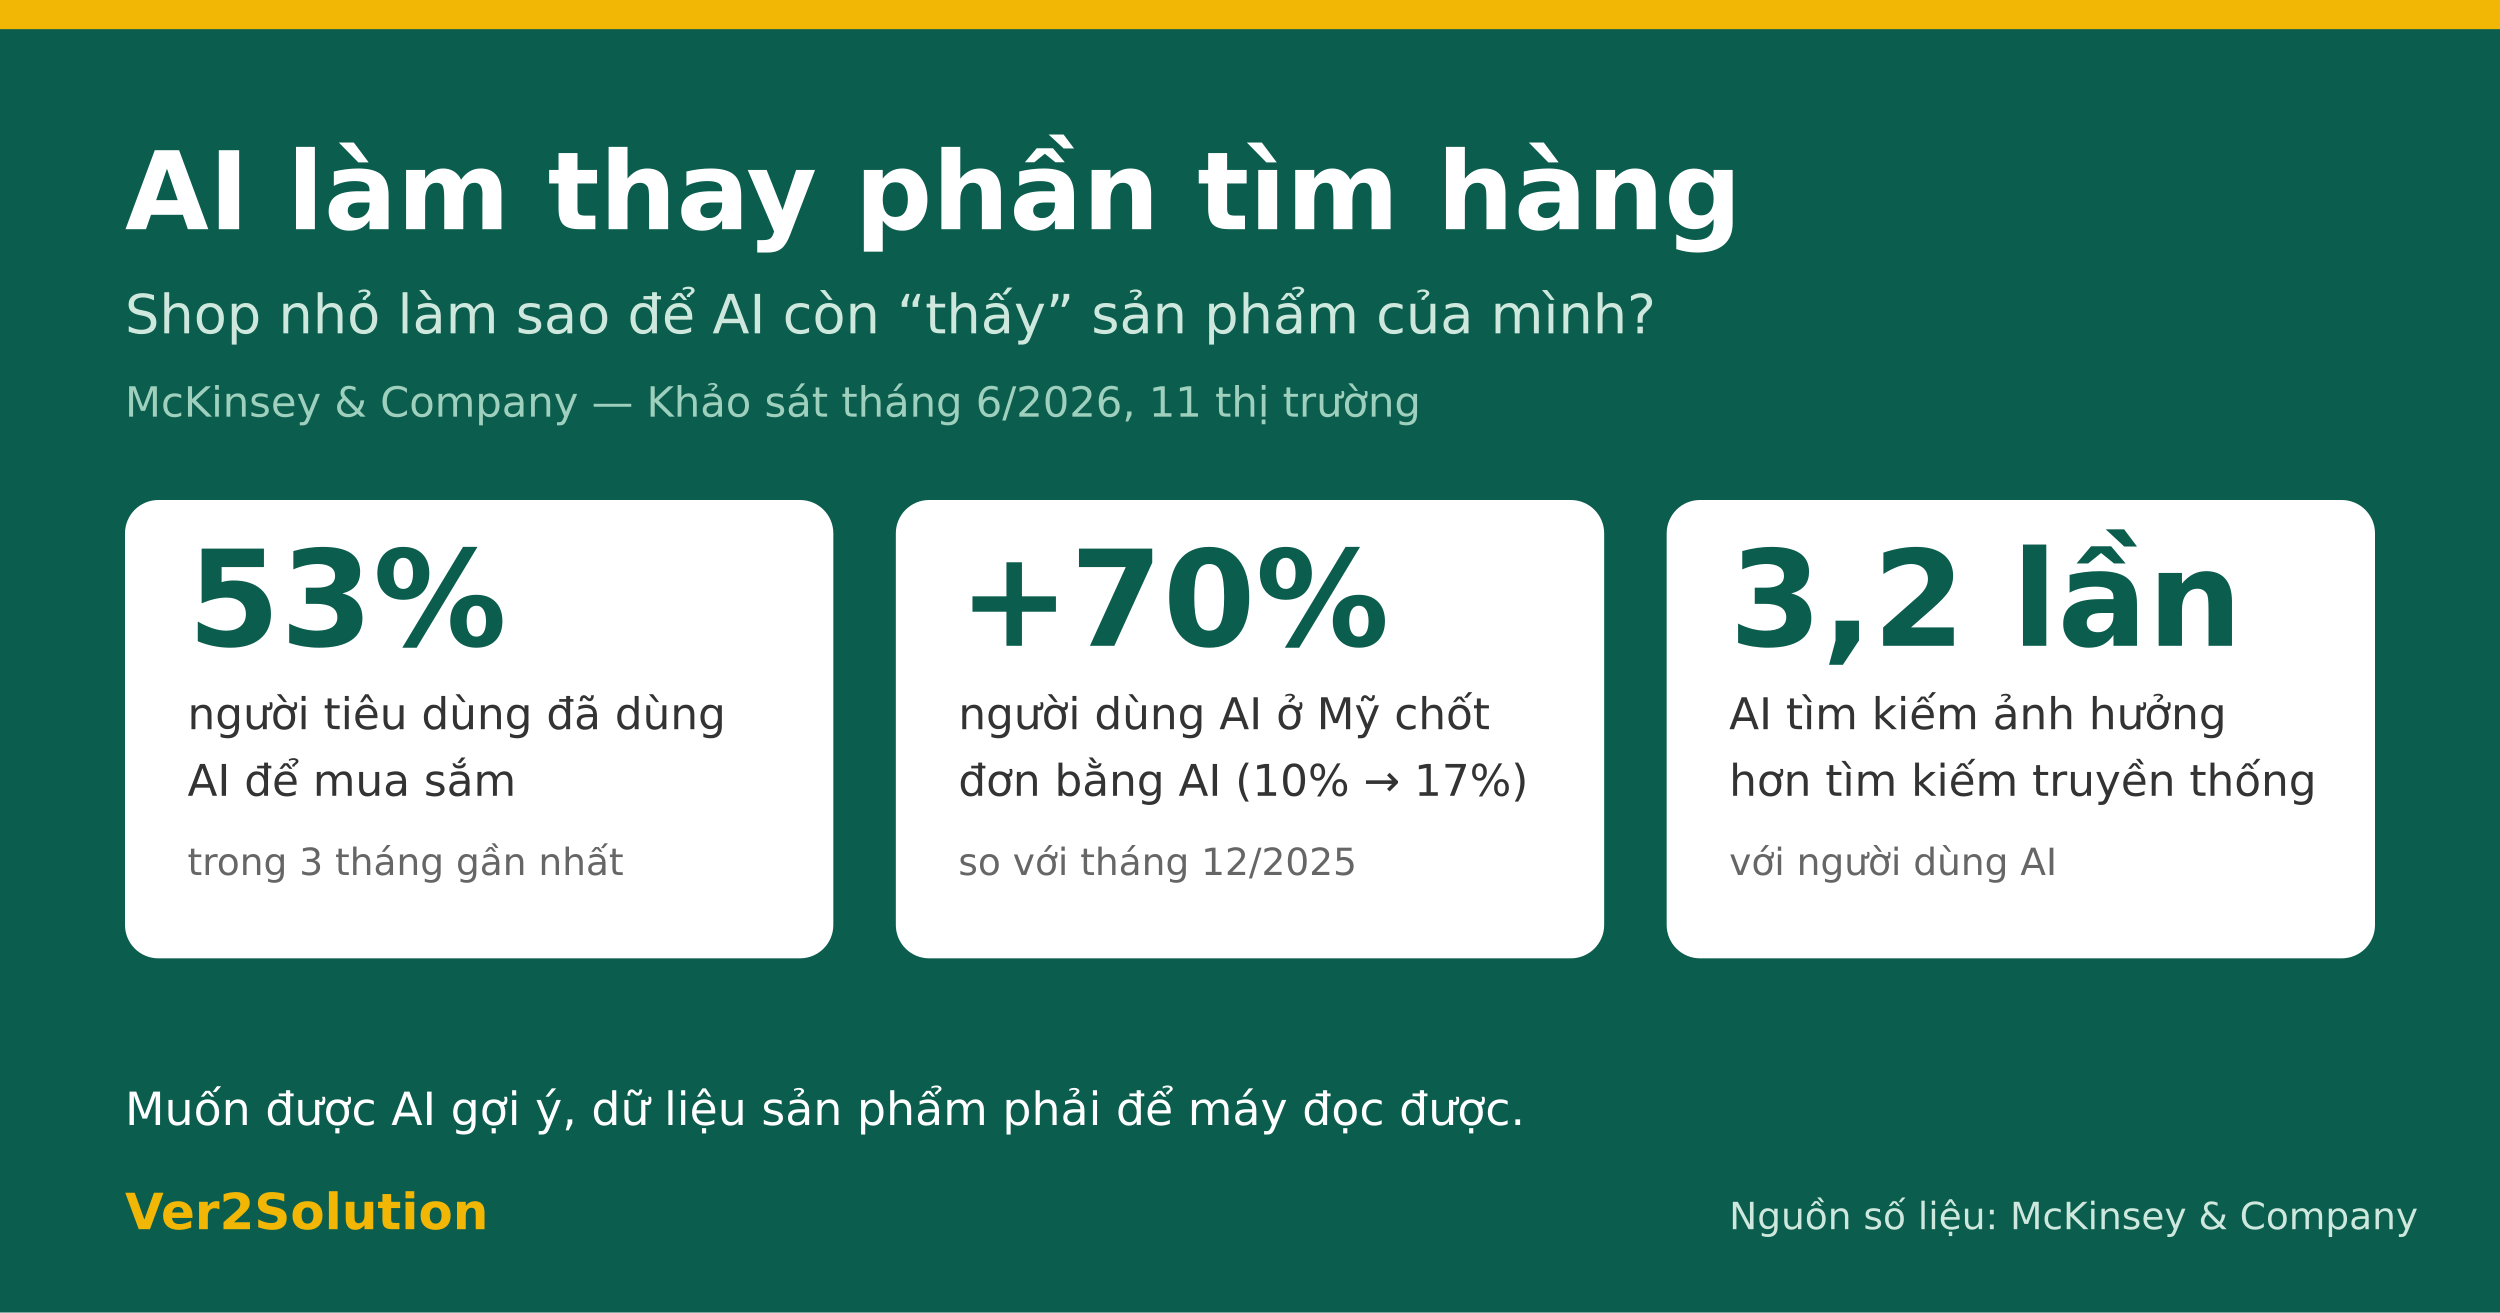
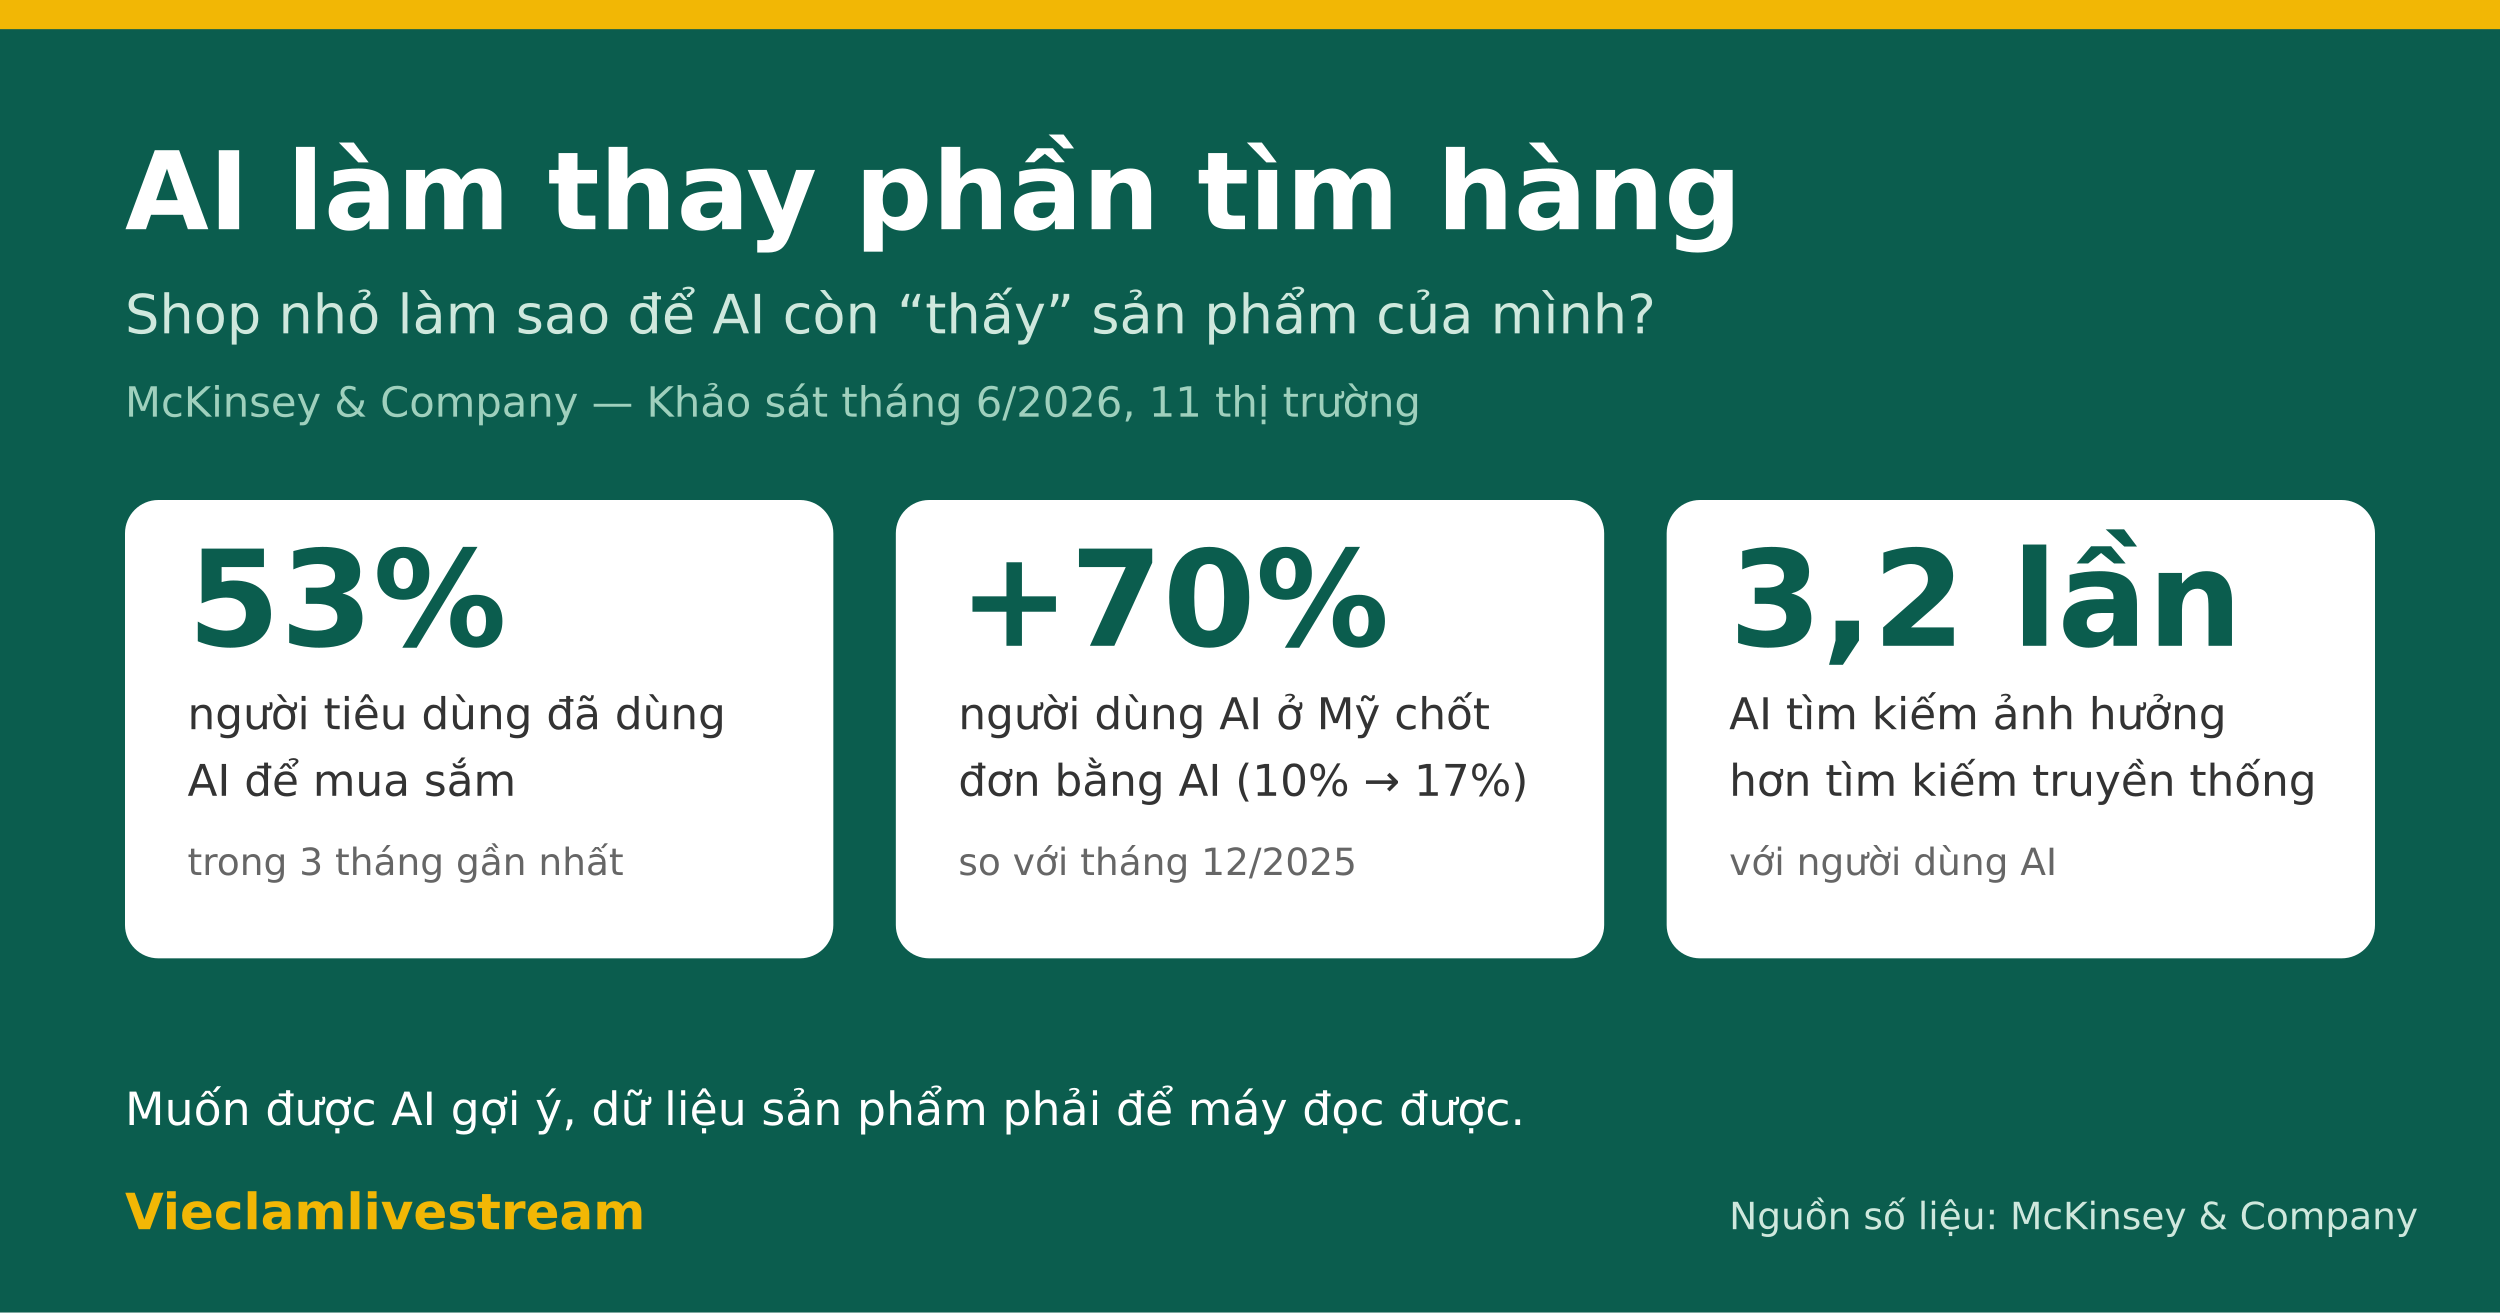
<svg xmlns="http://www.w3.org/2000/svg" width="1200" height="630" viewBox="0 0 1200 630">
  <rect width="1200" height="630" fill="#0b5d4e" />
  <rect x="0" y="0" width="1200" height="14" fill="#f2b705" />
  <text x="60" y="110" font-family="DejaVu Sans, sans-serif" font-size="52" font-weight="bold" fill="#ffffff">AI làm thay phần tìm hàng</text>
  <text x="60" y="160" font-family="DejaVu Sans, sans-serif" font-size="26" fill="#cfe8dd">Shop nhỏ làm sao để AI còn “thấy” sản phẩm của mình?</text>
  <text x="60" y="200" font-family="DejaVu Sans, sans-serif" font-size="20" fill="#9fd0bd">McKinsey &amp; Company — Khảo sát tháng 6/2026, 11 thị trường</text>
  <rect x="60" y="240" width="340" height="220" rx="16" fill="#ffffff" />
  <text x="90" y="310" font-family="DejaVu Sans, sans-serif" font-size="64" font-weight="bold" fill="#0b5d4e">53%</text>
  <text x="90" y="350" font-family="DejaVu Sans, sans-serif" font-size="21" fill="#333333">người tiêu dùng đã dùng</text>
  <text x="90" y="382" font-family="DejaVu Sans, sans-serif" font-size="21" fill="#333333">AI để mua sắm</text>
  <text x="90" y="420" font-family="DejaVu Sans, sans-serif" font-size="18" fill="#666666">trong 3 tháng gần nhất</text>
  <rect x="430" y="240" width="340" height="220" rx="16" fill="#ffffff" />
  <text x="460" y="310" font-family="DejaVu Sans, sans-serif" font-size="64" font-weight="bold" fill="#0b5d4e">+70%</text>
  <text x="460" y="350" font-family="DejaVu Sans, sans-serif" font-size="21" fill="#333333">người dùng AI ở Mỹ chốt</text>
  <text x="460" y="382" font-family="DejaVu Sans, sans-serif" font-size="21" fill="#333333">đơn bằng AI (10% → 17%)</text>
  <text x="460" y="420" font-family="DejaVu Sans, sans-serif" font-size="18" fill="#666666">so với tháng 12/2025</text>
  <rect x="800" y="240" width="340" height="220" rx="16" fill="#ffffff" />
  <text x="830" y="310" font-family="DejaVu Sans, sans-serif" font-size="64" font-weight="bold" fill="#0b5d4e">3,2 lần</text>
  <text x="830" y="350" font-family="DejaVu Sans, sans-serif" font-size="21" fill="#333333">AI tìm kiếm ảnh hưởng</text>
  <text x="830" y="382" font-family="DejaVu Sans, sans-serif" font-size="21" fill="#333333">hơn tìm kiếm truyền thống</text>
  <text x="830" y="420" font-family="DejaVu Sans, sans-serif" font-size="18" fill="#666666">với người dùng AI</text>
  <text x="60" y="540" font-family="DejaVu Sans, sans-serif" font-size="22" fill="#ffffff">Muốn được AI gợi ý, dữ liệu sản phẩm phải để máy đọc được.</text>
-   <text x="60" y="590" font-family="DejaVu Sans, sans-serif" font-size="24" font-weight="bold" fill="#f2b705">Ver2Solution</text>
+   <text x="60" y="590" font-family="DejaVu Sans, sans-serif" font-size="24" font-weight="bold" fill="#f2b705">Vieclamlivestream</text>
  <text x="830" y="590" font-family="DejaVu Sans, sans-serif" font-size="18" fill="#cfe8dd">Nguồn số liệu: McKinsey &amp; Company</text>
</svg>
